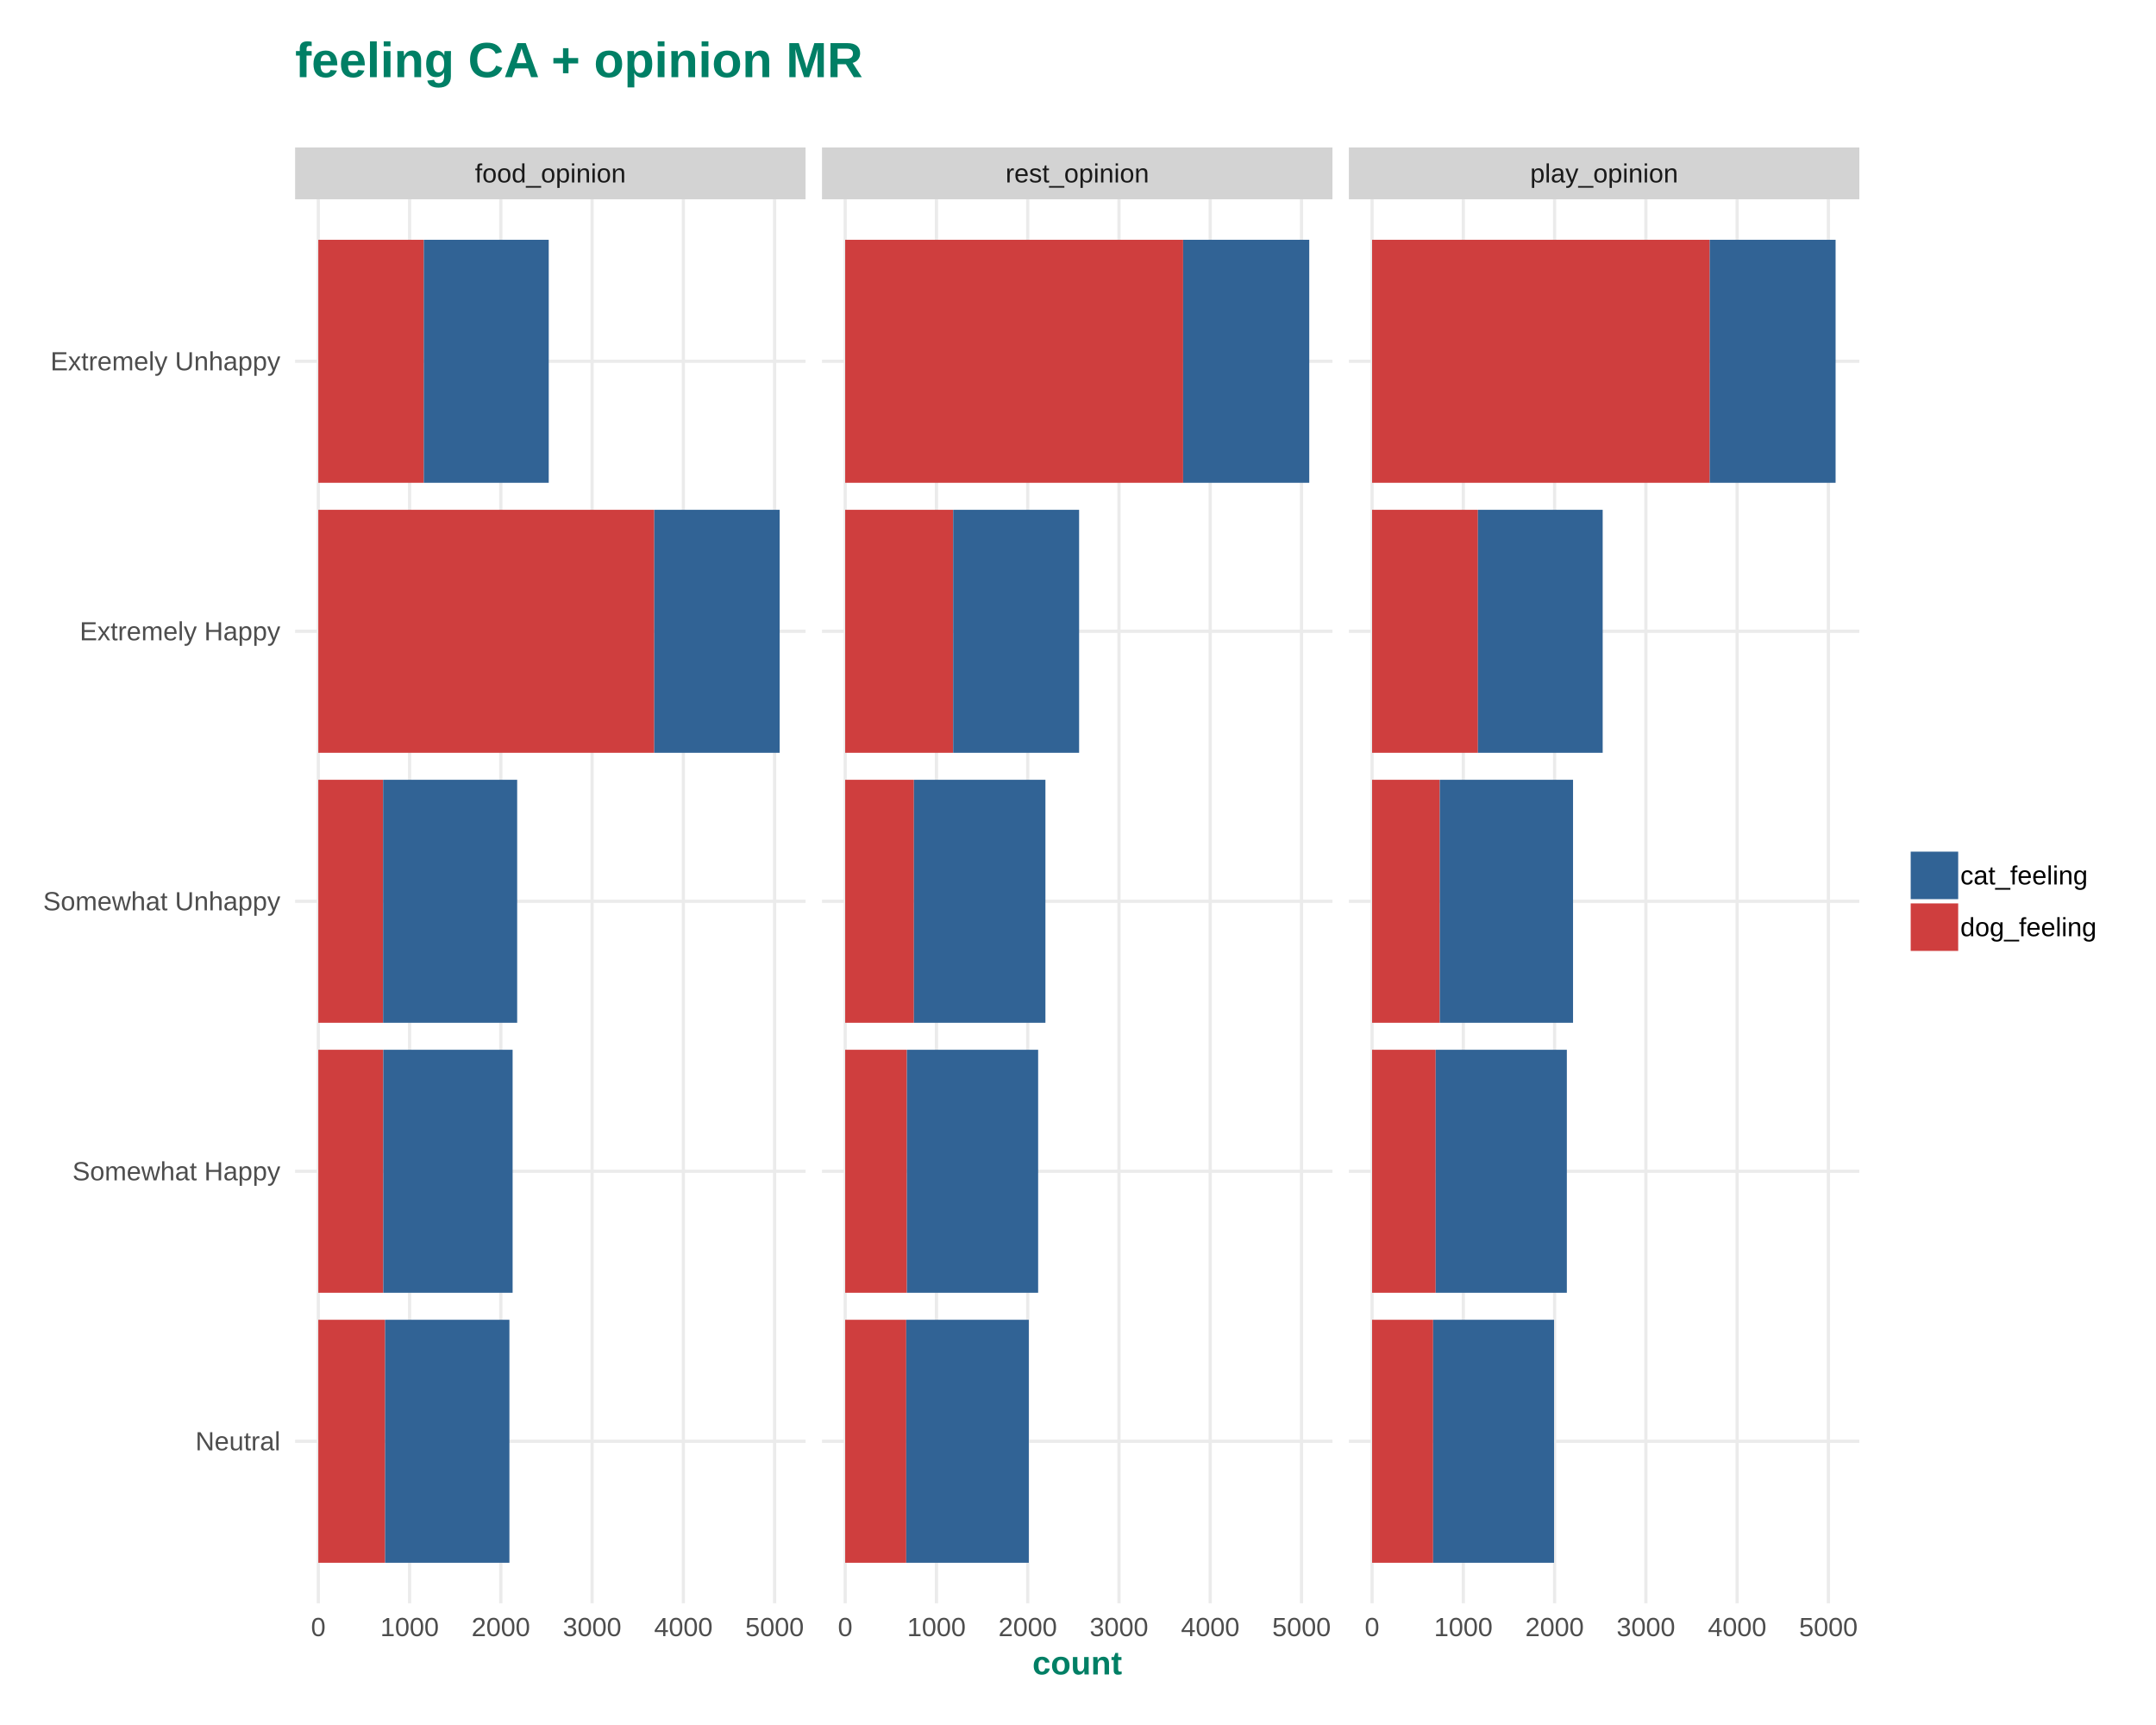
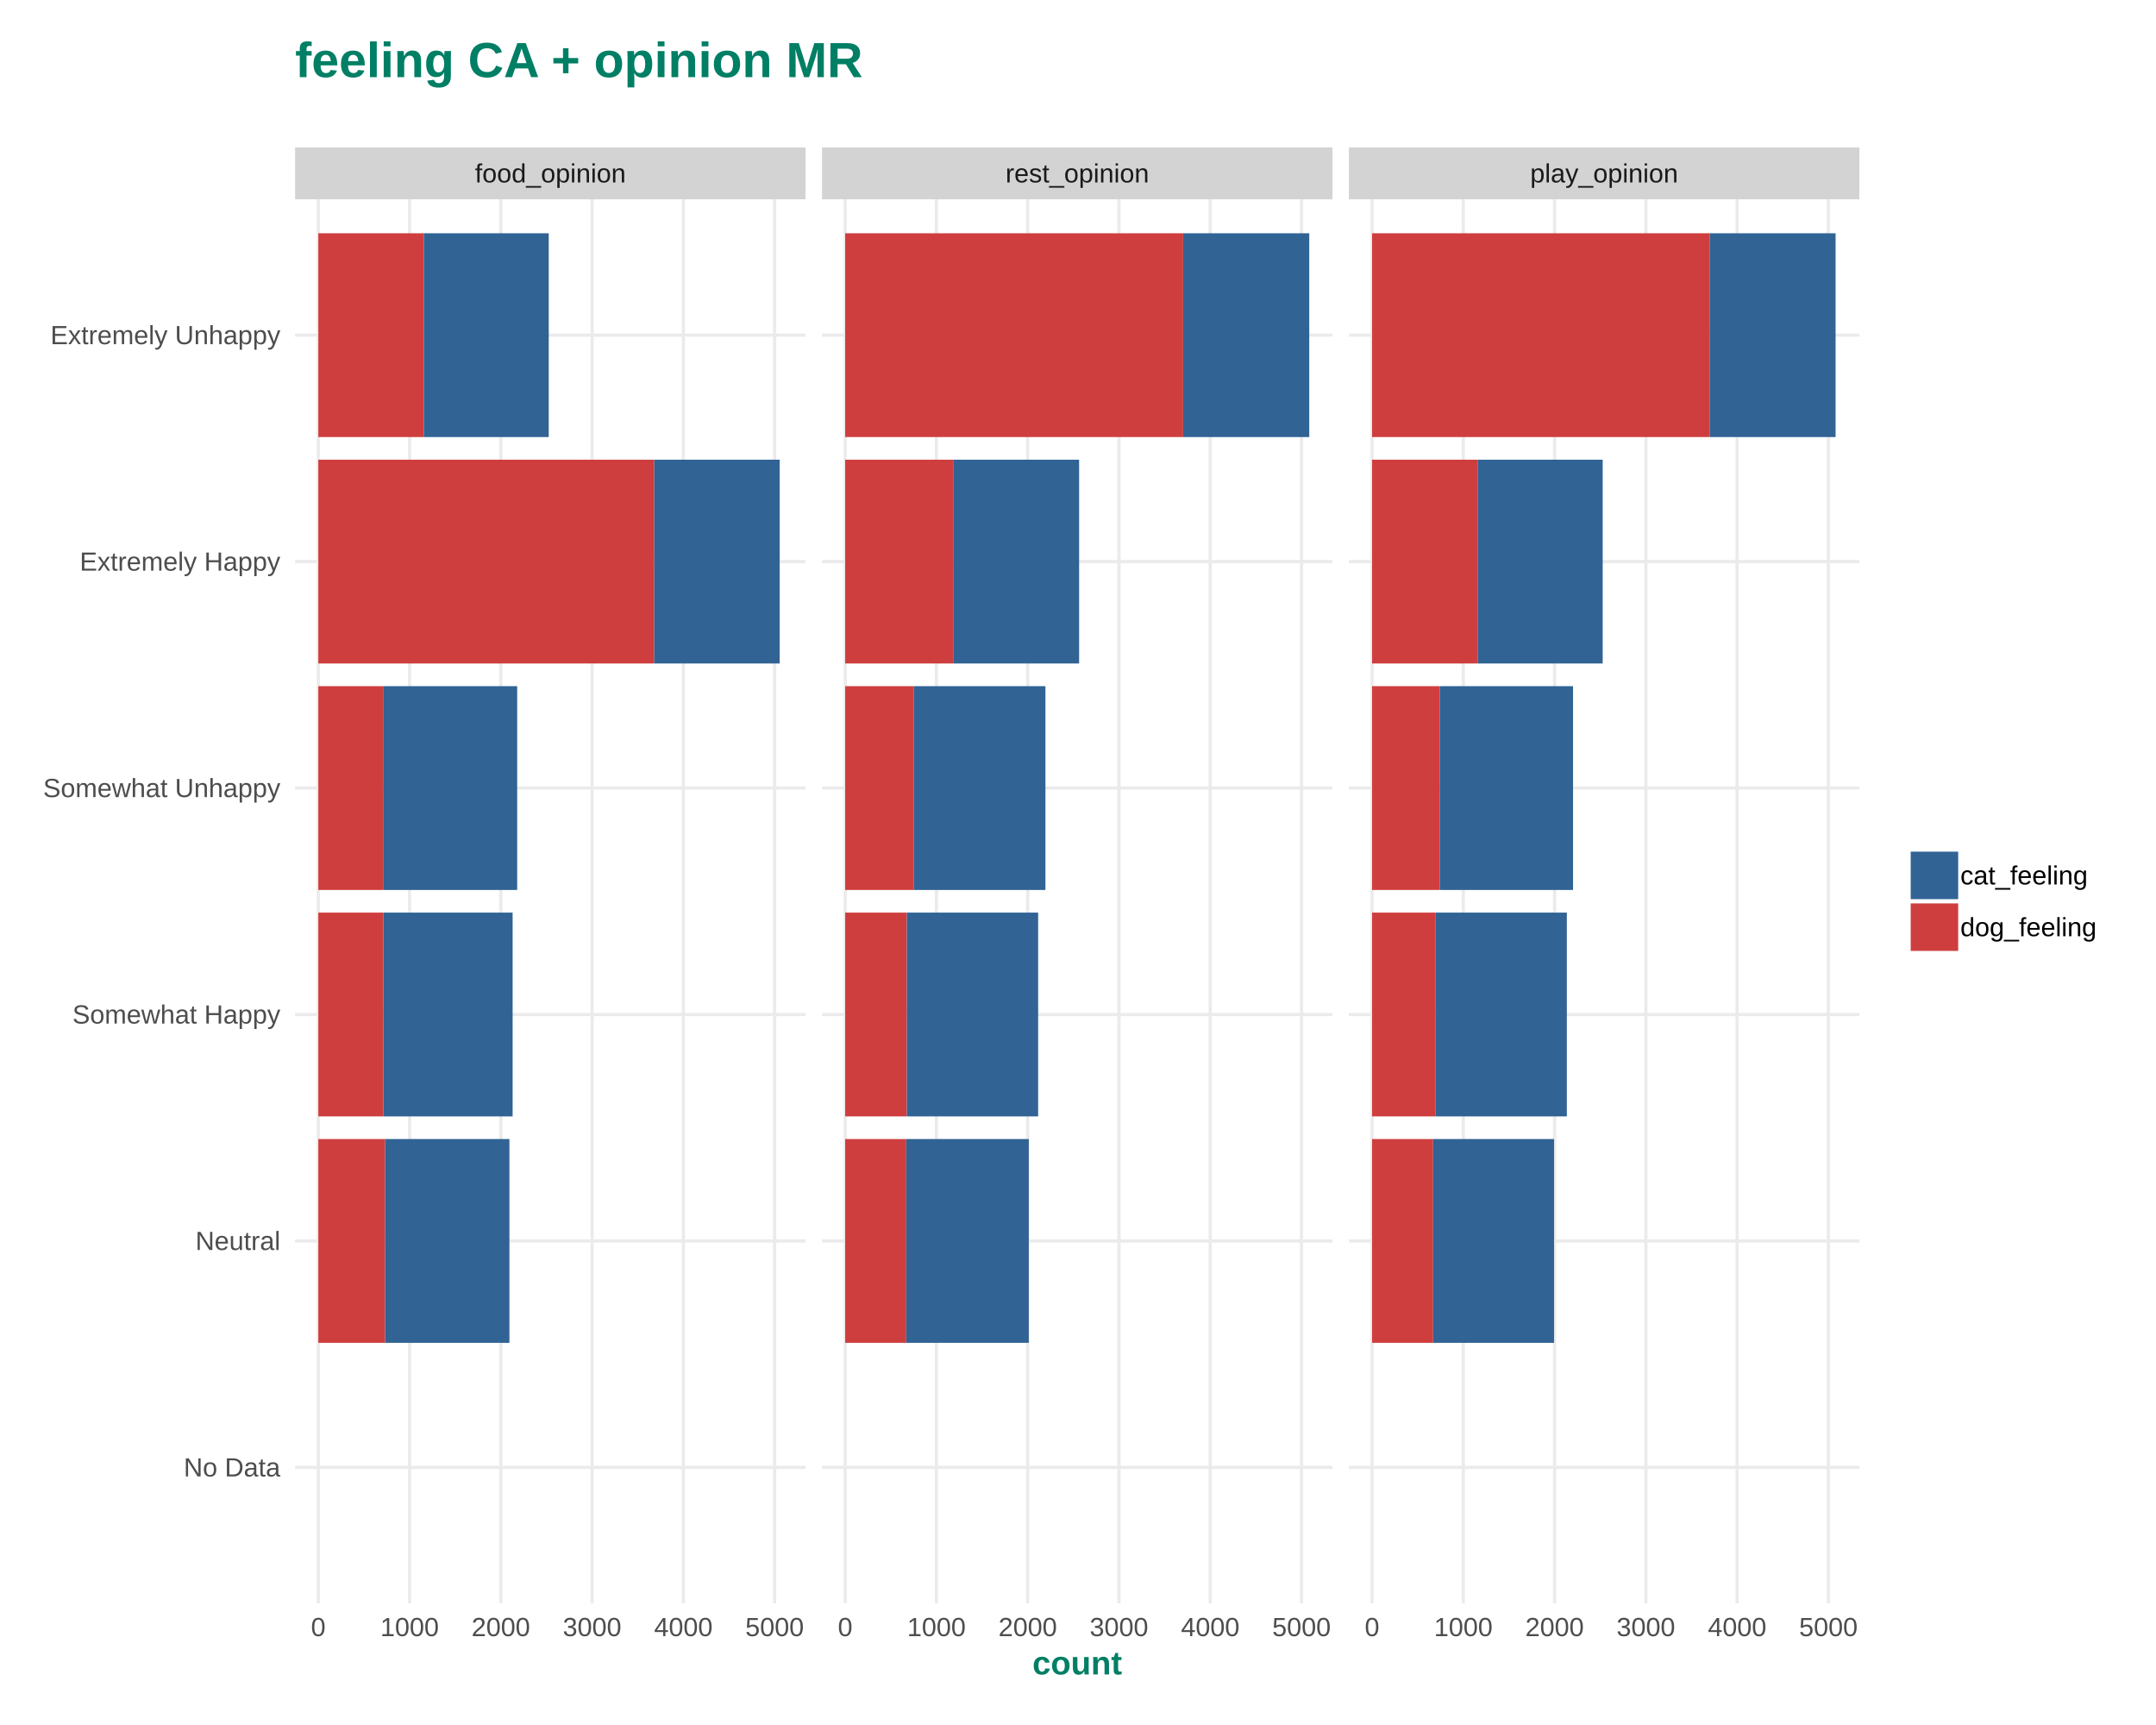
<svg xmlns="http://www.w3.org/2000/svg" viewBox="0 0 720.00 576.00">
  <defs>
    <style type="text/css">
    line, polyline, polygon, path, rect, circle {
      fill: none;
      stroke: #000000;
      stroke-linecap: round;
      stroke-linejoin: round;
      stroke-miterlimit: 10.00;
    }
  </style>
  </defs>
  <rect width="100%" height="100%" style="stroke: none; fill: #FFFFFF;" />
  <defs>
    <clipPath id="cpOTguNTV8MjY5LjAzfDUzNS4zNXw2Ni41NQ==">
      <rect x="98.55" y="66.55" width="170.47" height="468.80" />
    </clipPath>
  </defs>
-   <polyline points="98.55,481.26 269.03,481.26 " style="stroke-width: 1.07; stroke: #EBEBEB; stroke-linecap: butt;" clip-path="url(#cpOTguNTV8MjY5LjAzfDUzNS4zNXw2Ni41NQ==)" />
-   <polyline points="98.55,391.10 269.03,391.10 " style="stroke-width: 1.07; stroke: #EBEBEB; stroke-linecap: butt;" clip-path="url(#cpOTguNTV8MjY5LjAzfDUzNS4zNXw2Ni41NQ==)" />
-   <polyline points="98.55,300.95 269.03,300.95 " style="stroke-width: 1.07; stroke: #EBEBEB; stroke-linecap: butt;" clip-path="url(#cpOTguNTV8MjY5LjAzfDUzNS4zNXw2Ni41NQ==)" />
-   <polyline points="98.55,210.79 269.03,210.79 " style="stroke-width: 1.07; stroke: #EBEBEB; stroke-linecap: butt;" clip-path="url(#cpOTguNTV8MjY5LjAzfDUzNS4zNXw2Ni41NQ==)" />
-   <polyline points="98.55,120.64 269.03,120.64 " style="stroke-width: 1.07; stroke: #EBEBEB; stroke-linecap: butt;" clip-path="url(#cpOTguNTV8MjY5LjAzfDUzNS4zNXw2Ni41NQ==)" />
+   <polyline points="98.55,489.98 269.03,489.98 " style="stroke-width: 1.07; stroke: #EBEBEB; stroke-linecap: butt;" clip-path="url(#cpOTguNTV8MjY5LjAzfDUzNS4zNXw2Ni41NQ==)" />
+   <polyline points="98.55,414.37 269.03,414.37 " style="stroke-width: 1.07; stroke: #EBEBEB; stroke-linecap: butt;" clip-path="url(#cpOTguNTV8MjY5LjAzfDUzNS4zNXw2Ni41NQ==)" />
+   <polyline points="98.55,338.76 269.03,338.76 " style="stroke-width: 1.07; stroke: #EBEBEB; stroke-linecap: butt;" clip-path="url(#cpOTguNTV8MjY5LjAzfDUzNS4zNXw2Ni41NQ==)" />
+   <polyline points="98.55,263.14 269.03,263.14 " style="stroke-width: 1.07; stroke: #EBEBEB; stroke-linecap: butt;" clip-path="url(#cpOTguNTV8MjY5LjAzfDUzNS4zNXw2Ni41NQ==)" />
+   <polyline points="98.55,187.53 269.03,187.53 " style="stroke-width: 1.07; stroke: #EBEBEB; stroke-linecap: butt;" clip-path="url(#cpOTguNTV8MjY5LjAzfDUzNS4zNXw2Ni41NQ==)" />
+   <polyline points="98.55,111.92 269.03,111.92 " style="stroke-width: 1.07; stroke: #EBEBEB; stroke-linecap: butt;" clip-path="url(#cpOTguNTV8MjY5LjAzfDUzNS4zNXw2Ni41NQ==)" />
  <polyline points="106.30,535.35 106.30,66.55 " style="stroke-width: 1.07; stroke: #EBEBEB; stroke-linecap: butt;" clip-path="url(#cpOTguNTV8MjY5LjAzfDUzNS4zNXw2Ni41NQ==)" />
  <polyline points="136.78,535.35 136.78,66.55 " style="stroke-width: 1.07; stroke: #EBEBEB; stroke-linecap: butt;" clip-path="url(#cpOTguNTV8MjY5LjAzfDUzNS4zNXw2Ni41NQ==)" />
  <polyline points="167.25,535.35 167.25,66.55 " style="stroke-width: 1.07; stroke: #EBEBEB; stroke-linecap: butt;" clip-path="url(#cpOTguNTV8MjY5LjAzfDUzNS4zNXw2Ni41NQ==)" />
  <polyline points="197.73,535.35 197.73,66.55 " style="stroke-width: 1.07; stroke: #EBEBEB; stroke-linecap: butt;" clip-path="url(#cpOTguNTV8MjY5LjAzfDUzNS4zNXw2Ni41NQ==)" />
  <polyline points="228.21,535.35 228.21,66.55 " style="stroke-width: 1.07; stroke: #EBEBEB; stroke-linecap: butt;" clip-path="url(#cpOTguNTV8MjY5LjAzfDUzNS4zNXw2Ni41NQ==)" />
  <polyline points="258.69,535.35 258.69,66.55 " style="stroke-width: 1.07; stroke: #EBEBEB; stroke-linecap: butt;" clip-path="url(#cpOTguNTV8MjY5LjAzfDUzNS4zNXw2Ni41NQ==)" />
-   <rect x="106.30" y="440.69" width="22.31" height="81.14" style="stroke-width: 1.07; stroke: none; stroke-linecap: butt; fill: #CF3E3E;" clip-path="url(#cpOTguNTV8MjY5LjAzfDUzNS4zNXw2Ni41NQ==)" />
-   <rect x="128.61" y="440.69" width="41.51" height="81.14" style="stroke-width: 1.07; stroke: none; stroke-linecap: butt; fill: #316395;" clip-path="url(#cpOTguNTV8MjY5LjAzfDUzNS4zNXw2Ni41NQ==)" />
-   <rect x="106.30" y="350.53" width="21.70" height="81.14" style="stroke-width: 1.07; stroke: none; stroke-linecap: butt; fill: #CF3E3E;" clip-path="url(#cpOTguNTV8MjY5LjAzfDUzNS4zNXw2Ni41NQ==)" />
-   <rect x="128.00" y="350.53" width="43.19" height="81.14" style="stroke-width: 1.07; stroke: none; stroke-linecap: butt; fill: #316395;" clip-path="url(#cpOTguNTV8MjY5LjAzfDUzNS4zNXw2Ni41NQ==)" />
-   <rect x="106.30" y="260.38" width="21.64" height="81.14" style="stroke-width: 1.07; stroke: none; stroke-linecap: butt; fill: #CF3E3E;" clip-path="url(#cpOTguNTV8MjY5LjAzfDUzNS4zNXw2Ni41NQ==)" />
-   <rect x="127.94" y="260.38" width="44.77" height="81.14" style="stroke-width: 1.07; stroke: none; stroke-linecap: butt; fill: #316395;" clip-path="url(#cpOTguNTV8MjY5LjAzfDUzNS4zNXw2Ni41NQ==)" />
-   <rect x="106.30" y="170.23" width="112.19" height="81.14" style="stroke-width: 1.07; stroke: none; stroke-linecap: butt; fill: #CF3E3E;" clip-path="url(#cpOTguNTV8MjY5LjAzfDUzNS4zNXw2Ni41NQ==)" />
-   <rect x="218.49" y="170.23" width="41.88" height="81.14" style="stroke-width: 1.07; stroke: none; stroke-linecap: butt; fill: #316395;" clip-path="url(#cpOTguNTV8MjY5LjAzfDUzNS4zNXw2Ni41NQ==)" />
-   <rect x="106.30" y="80.07" width="35.23" height="81.14" style="stroke-width: 1.07; stroke: none; stroke-linecap: butt; fill: #CF3E3E;" clip-path="url(#cpOTguNTV8MjY5LjAzfDUzNS4zNXw2Ni41NQ==)" />
-   <rect x="141.53" y="80.07" width="41.72" height="81.14" style="stroke-width: 1.07; stroke: none; stroke-linecap: butt; fill: #316395;" clip-path="url(#cpOTguNTV8MjY5LjAzfDUzNS4zNXw2Ni41NQ==)" />
+   <rect x="106.30" y="455.96" width="0.00" height="68.05" style="stroke-width: 1.07; stroke: none; stroke-linecap: butt; fill: #CF3E3E;" clip-path="url(#cpOTguNTV8MjY5LjAzfDUzNS4zNXw2Ni41NQ==)" />
+   <rect x="106.30" y="455.96" width="0.00" height="68.05" style="stroke-width: 1.07; stroke: none; stroke-linecap: butt; fill: #316395;" clip-path="url(#cpOTguNTV8MjY5LjAzfDUzNS4zNXw2Ni41NQ==)" />
+   <rect x="106.30" y="380.34" width="22.31" height="68.05" style="stroke-width: 1.07; stroke: none; stroke-linecap: butt; fill: #CF3E3E;" clip-path="url(#cpOTguNTV8MjY5LjAzfDUzNS4zNXw2Ni41NQ==)" />
+   <rect x="128.61" y="380.34" width="41.51" height="68.05" style="stroke-width: 1.07; stroke: none; stroke-linecap: butt; fill: #316395;" clip-path="url(#cpOTguNTV8MjY5LjAzfDUzNS4zNXw2Ni41NQ==)" />
+   <rect x="106.30" y="304.73" width="21.70" height="68.05" style="stroke-width: 1.07; stroke: none; stroke-linecap: butt; fill: #CF3E3E;" clip-path="url(#cpOTguNTV8MjY5LjAzfDUzNS4zNXw2Ni41NQ==)" />
+   <rect x="128.00" y="304.73" width="43.19" height="68.05" style="stroke-width: 1.07; stroke: none; stroke-linecap: butt; fill: #316395;" clip-path="url(#cpOTguNTV8MjY5LjAzfDUzNS4zNXw2Ni41NQ==)" />
+   <rect x="106.30" y="229.12" width="21.64" height="68.05" style="stroke-width: 1.07; stroke: none; stroke-linecap: butt; fill: #CF3E3E;" clip-path="url(#cpOTguNTV8MjY5LjAzfDUzNS4zNXw2Ni41NQ==)" />
+   <rect x="127.94" y="229.12" width="44.77" height="68.05" style="stroke-width: 1.07; stroke: none; stroke-linecap: butt; fill: #316395;" clip-path="url(#cpOTguNTV8MjY5LjAzfDUzNS4zNXw2Ni41NQ==)" />
+   <rect x="106.30" y="153.50" width="112.19" height="68.05" style="stroke-width: 1.07; stroke: none; stroke-linecap: butt; fill: #CF3E3E;" clip-path="url(#cpOTguNTV8MjY5LjAzfDUzNS4zNXw2Ni41NQ==)" />
+   <rect x="218.49" y="153.50" width="41.88" height="68.05" style="stroke-width: 1.07; stroke: none; stroke-linecap: butt; fill: #316395;" clip-path="url(#cpOTguNTV8MjY5LjAzfDUzNS4zNXw2Ni41NQ==)" />
+   <rect x="106.30" y="77.89" width="35.23" height="68.05" style="stroke-width: 1.07; stroke: none; stroke-linecap: butt; fill: #CF3E3E;" clip-path="url(#cpOTguNTV8MjY5LjAzfDUzNS4zNXw2Ni41NQ==)" />
+   <rect x="141.53" y="77.89" width="41.72" height="68.05" style="stroke-width: 1.07; stroke: none; stroke-linecap: butt; fill: #316395;" clip-path="url(#cpOTguNTV8MjY5LjAzfDUzNS4zNXw2Ni41NQ==)" />
  <defs>
    <clipPath id="cpMC4wMHw3MjAuMDB8NTc2LjAwfDAuMDA=">
      <rect x="0.00" y="0.00" width="720.00" height="576.00" />
    </clipPath>
  </defs>
  <defs>
    <clipPath id="cpMjc0LjUwfDQ0NC45OHw1MzUuMzV8NjYuNTU=">
      <rect x="274.50" y="66.55" width="170.47" height="468.80" />
    </clipPath>
  </defs>
-   <polyline points="274.50,481.26 444.98,481.26 " style="stroke-width: 1.07; stroke: #EBEBEB; stroke-linecap: butt;" clip-path="url(#cpMjc0LjUwfDQ0NC45OHw1MzUuMzV8NjYuNTU=)" />
-   <polyline points="274.50,391.10 444.98,391.10 " style="stroke-width: 1.07; stroke: #EBEBEB; stroke-linecap: butt;" clip-path="url(#cpMjc0LjUwfDQ0NC45OHw1MzUuMzV8NjYuNTU=)" />
-   <polyline points="274.50,300.95 444.98,300.95 " style="stroke-width: 1.07; stroke: #EBEBEB; stroke-linecap: butt;" clip-path="url(#cpMjc0LjUwfDQ0NC45OHw1MzUuMzV8NjYuNTU=)" />
-   <polyline points="274.50,210.79 444.98,210.79 " style="stroke-width: 1.07; stroke: #EBEBEB; stroke-linecap: butt;" clip-path="url(#cpMjc0LjUwfDQ0NC45OHw1MzUuMzV8NjYuNTU=)" />
-   <polyline points="274.50,120.64 444.98,120.64 " style="stroke-width: 1.07; stroke: #EBEBEB; stroke-linecap: butt;" clip-path="url(#cpMjc0LjUwfDQ0NC45OHw1MzUuMzV8NjYuNTU=)" />
+   <polyline points="274.50,489.98 444.98,489.98 " style="stroke-width: 1.07; stroke: #EBEBEB; stroke-linecap: butt;" clip-path="url(#cpMjc0LjUwfDQ0NC45OHw1MzUuMzV8NjYuNTU=)" />
+   <polyline points="274.50,414.37 444.98,414.37 " style="stroke-width: 1.07; stroke: #EBEBEB; stroke-linecap: butt;" clip-path="url(#cpMjc0LjUwfDQ0NC45OHw1MzUuMzV8NjYuNTU=)" />
+   <polyline points="274.50,338.76 444.98,338.76 " style="stroke-width: 1.07; stroke: #EBEBEB; stroke-linecap: butt;" clip-path="url(#cpMjc0LjUwfDQ0NC45OHw1MzUuMzV8NjYuNTU=)" />
+   <polyline points="274.50,263.14 444.98,263.14 " style="stroke-width: 1.07; stroke: #EBEBEB; stroke-linecap: butt;" clip-path="url(#cpMjc0LjUwfDQ0NC45OHw1MzUuMzV8NjYuNTU=)" />
+   <polyline points="274.50,187.53 444.98,187.53 " style="stroke-width: 1.07; stroke: #EBEBEB; stroke-linecap: butt;" clip-path="url(#cpMjc0LjUwfDQ0NC45OHw1MzUuMzV8NjYuNTU=)" />
+   <polyline points="274.50,111.92 444.98,111.92 " style="stroke-width: 1.07; stroke: #EBEBEB; stroke-linecap: butt;" clip-path="url(#cpMjc0LjUwfDQ0NC45OHw1MzUuMzV8NjYuNTU=)" />
  <polyline points="282.25,535.35 282.25,66.55 " style="stroke-width: 1.07; stroke: #EBEBEB; stroke-linecap: butt;" clip-path="url(#cpMjc0LjUwfDQ0NC45OHw1MzUuMzV8NjYuNTU=)" />
  <polyline points="312.73,535.35 312.73,66.55 " style="stroke-width: 1.07; stroke: #EBEBEB; stroke-linecap: butt;" clip-path="url(#cpMjc0LjUwfDQ0NC45OHw1MzUuMzV8NjYuNTU=)" />
  <polyline points="343.21,535.35 343.21,66.55 " style="stroke-width: 1.07; stroke: #EBEBEB; stroke-linecap: butt;" clip-path="url(#cpMjc0LjUwfDQ0NC45OHw1MzUuMzV8NjYuNTU=)" />
  <polyline points="373.69,535.35 373.69,66.55 " style="stroke-width: 1.07; stroke: #EBEBEB; stroke-linecap: butt;" clip-path="url(#cpMjc0LjUwfDQ0NC45OHw1MzUuMzV8NjYuNTU=)" />
  <polyline points="404.16,535.35 404.16,66.55 " style="stroke-width: 1.07; stroke: #EBEBEB; stroke-linecap: butt;" clip-path="url(#cpMjc0LjUwfDQ0NC45OHw1MzUuMzV8NjYuNTU=)" />
  <polyline points="434.64,535.35 434.64,66.55 " style="stroke-width: 1.07; stroke: #EBEBEB; stroke-linecap: butt;" clip-path="url(#cpMjc0LjUwfDQ0NC45OHw1MzUuMzV8NjYuNTU=)" />
-   <rect x="282.25" y="440.69" width="20.39" height="81.14" style="stroke-width: 1.07; stroke: none; stroke-linecap: butt; fill: #CF3E3E;" clip-path="url(#cpMjc0LjUwfDQ0NC45OHw1MzUuMzV8NjYuNTU=)" />
-   <rect x="302.64" y="440.69" width="40.93" height="81.14" style="stroke-width: 1.07; stroke: none; stroke-linecap: butt; fill: #316395;" clip-path="url(#cpMjc0LjUwfDQ0NC45OHw1MzUuMzV8NjYuNTU=)" />
-   <rect x="282.25" y="350.53" width="20.60" height="81.14" style="stroke-width: 1.07; stroke: none; stroke-linecap: butt; fill: #CF3E3E;" clip-path="url(#cpMjc0LjUwfDQ0NC45OHw1MzUuMzV8NjYuNTU=)" />
-   <rect x="302.86" y="350.53" width="43.83" height="81.14" style="stroke-width: 1.07; stroke: none; stroke-linecap: butt; fill: #316395;" clip-path="url(#cpMjc0LjUwfDQ0NC45OHw1MzUuMzV8NjYuNTU=)" />
-   <rect x="282.25" y="260.38" width="22.95" height="81.14" style="stroke-width: 1.07; stroke: none; stroke-linecap: butt; fill: #CF3E3E;" clip-path="url(#cpMjc0LjUwfDQ0NC45OHw1MzUuMzV8NjYuNTU=)" />
-   <rect x="305.20" y="260.38" width="43.92" height="81.14" style="stroke-width: 1.07; stroke: none; stroke-linecap: butt; fill: #316395;" clip-path="url(#cpMjc0LjUwfDQ0NC45OHw1MzUuMzV8NjYuNTU=)" />
-   <rect x="282.25" y="170.23" width="36.05" height="81.14" style="stroke-width: 1.07; stroke: none; stroke-linecap: butt; fill: #CF3E3E;" clip-path="url(#cpMjc0LjUwfDQ0NC45OHw1MzUuMzV8NjYuNTU=)" />
-   <rect x="318.31" y="170.23" width="42.06" height="81.14" style="stroke-width: 1.07; stroke: none; stroke-linecap: butt; fill: #316395;" clip-path="url(#cpMjc0LjUwfDQ0NC45OHw1MzUuMzV8NjYuNTU=)" />
-   <rect x="282.25" y="80.07" width="112.86" height="81.14" style="stroke-width: 1.07; stroke: none; stroke-linecap: butt; fill: #CF3E3E;" clip-path="url(#cpMjc0LjUwfDQ0NC45OHw1MzUuMzV8NjYuNTU=)" />
-   <rect x="395.11" y="80.07" width="42.12" height="81.14" style="stroke-width: 1.07; stroke: none; stroke-linecap: butt; fill: #316395;" clip-path="url(#cpMjc0LjUwfDQ0NC45OHw1MzUuMzV8NjYuNTU=)" />
+   <rect x="282.25" y="455.96" width="0.00" height="68.05" style="stroke-width: 1.07; stroke: none; stroke-linecap: butt; fill: #CF3E3E;" clip-path="url(#cpMjc0LjUwfDQ0NC45OHw1MzUuMzV8NjYuNTU=)" />
+   <rect x="282.25" y="455.96" width="0.00" height="68.05" style="stroke-width: 1.07; stroke: none; stroke-linecap: butt; fill: #316395;" clip-path="url(#cpMjc0LjUwfDQ0NC45OHw1MzUuMzV8NjYuNTU=)" />
+   <rect x="282.25" y="380.34" width="20.39" height="68.05" style="stroke-width: 1.07; stroke: none; stroke-linecap: butt; fill: #CF3E3E;" clip-path="url(#cpMjc0LjUwfDQ0NC45OHw1MzUuMzV8NjYuNTU=)" />
+   <rect x="302.64" y="380.34" width="40.93" height="68.05" style="stroke-width: 1.07; stroke: none; stroke-linecap: butt; fill: #316395;" clip-path="url(#cpMjc0LjUwfDQ0NC45OHw1MzUuMzV8NjYuNTU=)" />
+   <rect x="282.25" y="304.73" width="20.60" height="68.05" style="stroke-width: 1.07; stroke: none; stroke-linecap: butt; fill: #CF3E3E;" clip-path="url(#cpMjc0LjUwfDQ0NC45OHw1MzUuMzV8NjYuNTU=)" />
+   <rect x="302.86" y="304.73" width="43.83" height="68.05" style="stroke-width: 1.07; stroke: none; stroke-linecap: butt; fill: #316395;" clip-path="url(#cpMjc0LjUwfDQ0NC45OHw1MzUuMzV8NjYuNTU=)" />
+   <rect x="282.25" y="229.12" width="22.95" height="68.05" style="stroke-width: 1.07; stroke: none; stroke-linecap: butt; fill: #CF3E3E;" clip-path="url(#cpMjc0LjUwfDQ0NC45OHw1MzUuMzV8NjYuNTU=)" />
+   <rect x="305.20" y="229.12" width="43.92" height="68.05" style="stroke-width: 1.07; stroke: none; stroke-linecap: butt; fill: #316395;" clip-path="url(#cpMjc0LjUwfDQ0NC45OHw1MzUuMzV8NjYuNTU=)" />
+   <rect x="282.25" y="153.50" width="36.05" height="68.05" style="stroke-width: 1.07; stroke: none; stroke-linecap: butt; fill: #CF3E3E;" clip-path="url(#cpMjc0LjUwfDQ0NC45OHw1MzUuMzV8NjYuNTU=)" />
+   <rect x="318.31" y="153.50" width="42.06" height="68.05" style="stroke-width: 1.07; stroke: none; stroke-linecap: butt; fill: #316395;" clip-path="url(#cpMjc0LjUwfDQ0NC45OHw1MzUuMzV8NjYuNTU=)" />
+   <rect x="282.25" y="77.89" width="112.86" height="68.05" style="stroke-width: 1.07; stroke: none; stroke-linecap: butt; fill: #CF3E3E;" clip-path="url(#cpMjc0LjUwfDQ0NC45OHw1MzUuMzV8NjYuNTU=)" />
+   <rect x="395.11" y="77.89" width="42.12" height="68.05" style="stroke-width: 1.07; stroke: none; stroke-linecap: butt; fill: #316395;" clip-path="url(#cpMjc0LjUwfDQ0NC45OHw1MzUuMzV8NjYuNTU=)" />
  <defs>
    <clipPath id="cpMC4wMHw3MjAuMDB8NTc2LjAwfDAuMDA=">
      <rect x="0.00" y="0.00" width="720.00" height="576.00" />
    </clipPath>
  </defs>
  <defs>
    <clipPath id="cpNDUwLjQ2fDYyMC45M3w1MzUuMzV8NjYuNTU=">
      <rect x="450.46" y="66.55" width="170.47" height="468.80" />
    </clipPath>
  </defs>
-   <polyline points="450.46,481.26 620.93,481.26 " style="stroke-width: 1.07; stroke: #EBEBEB; stroke-linecap: butt;" clip-path="url(#cpNDUwLjQ2fDYyMC45M3w1MzUuMzV8NjYuNTU=)" />
-   <polyline points="450.46,391.10 620.93,391.10 " style="stroke-width: 1.07; stroke: #EBEBEB; stroke-linecap: butt;" clip-path="url(#cpNDUwLjQ2fDYyMC45M3w1MzUuMzV8NjYuNTU=)" />
-   <polyline points="450.46,300.95 620.93,300.95 " style="stroke-width: 1.07; stroke: #EBEBEB; stroke-linecap: butt;" clip-path="url(#cpNDUwLjQ2fDYyMC45M3w1MzUuMzV8NjYuNTU=)" />
-   <polyline points="450.46,210.79 620.93,210.79 " style="stroke-width: 1.07; stroke: #EBEBEB; stroke-linecap: butt;" clip-path="url(#cpNDUwLjQ2fDYyMC45M3w1MzUuMzV8NjYuNTU=)" />
-   <polyline points="450.46,120.64 620.93,120.64 " style="stroke-width: 1.07; stroke: #EBEBEB; stroke-linecap: butt;" clip-path="url(#cpNDUwLjQ2fDYyMC45M3w1MzUuMzV8NjYuNTU=)" />
+   <polyline points="450.46,489.98 620.93,489.98 " style="stroke-width: 1.07; stroke: #EBEBEB; stroke-linecap: butt;" clip-path="url(#cpNDUwLjQ2fDYyMC45M3w1MzUuMzV8NjYuNTU=)" />
+   <polyline points="450.46,414.37 620.93,414.37 " style="stroke-width: 1.07; stroke: #EBEBEB; stroke-linecap: butt;" clip-path="url(#cpNDUwLjQ2fDYyMC45M3w1MzUuMzV8NjYuNTU=)" />
+   <polyline points="450.46,338.76 620.93,338.76 " style="stroke-width: 1.07; stroke: #EBEBEB; stroke-linecap: butt;" clip-path="url(#cpNDUwLjQ2fDYyMC45M3w1MzUuMzV8NjYuNTU=)" />
+   <polyline points="450.46,263.14 620.93,263.14 " style="stroke-width: 1.07; stroke: #EBEBEB; stroke-linecap: butt;" clip-path="url(#cpNDUwLjQ2fDYyMC45M3w1MzUuMzV8NjYuNTU=)" />
+   <polyline points="450.46,187.53 620.93,187.53 " style="stroke-width: 1.07; stroke: #EBEBEB; stroke-linecap: butt;" clip-path="url(#cpNDUwLjQ2fDYyMC45M3w1MzUuMzV8NjYuNTU=)" />
+   <polyline points="450.46,111.92 620.93,111.92 " style="stroke-width: 1.07; stroke: #EBEBEB; stroke-linecap: butt;" clip-path="url(#cpNDUwLjQ2fDYyMC45M3w1MzUuMzV8NjYuNTU=)" />
  <polyline points="458.21,535.35 458.21,66.55 " style="stroke-width: 1.07; stroke: #EBEBEB; stroke-linecap: butt;" clip-path="url(#cpNDUwLjQ2fDYyMC45M3w1MzUuMzV8NjYuNTU=)" />
  <polyline points="488.68,535.35 488.68,66.55 " style="stroke-width: 1.07; stroke: #EBEBEB; stroke-linecap: butt;" clip-path="url(#cpNDUwLjQ2fDYyMC45M3w1MzUuMzV8NjYuNTU=)" />
  <polyline points="519.16,535.35 519.16,66.55 " style="stroke-width: 1.07; stroke: #EBEBEB; stroke-linecap: butt;" clip-path="url(#cpNDUwLjQ2fDYyMC45M3w1MzUuMzV8NjYuNTU=)" />
  <polyline points="549.64,535.35 549.64,66.55 " style="stroke-width: 1.07; stroke: #EBEBEB; stroke-linecap: butt;" clip-path="url(#cpNDUwLjQ2fDYyMC45M3w1MzUuMzV8NjYuNTU=)" />
  <polyline points="580.12,535.35 580.12,66.55 " style="stroke-width: 1.07; stroke: #EBEBEB; stroke-linecap: butt;" clip-path="url(#cpNDUwLjQ2fDYyMC45M3w1MzUuMzV8NjYuNTU=)" />
  <polyline points="610.59,535.35 610.59,66.55 " style="stroke-width: 1.07; stroke: #EBEBEB; stroke-linecap: butt;" clip-path="url(#cpNDUwLjQ2fDYyMC45M3w1MzUuMzV8NjYuNTU=)" />
-   <rect x="458.21" y="440.69" width="20.39" height="81.14" style="stroke-width: 1.07; stroke: none; stroke-linecap: butt; fill: #CF3E3E;" clip-path="url(#cpNDUwLjQ2fDYyMC45M3w1MzUuMzV8NjYuNTU=)" />
-   <rect x="478.60" y="440.69" width="40.38" height="81.14" style="stroke-width: 1.07; stroke: none; stroke-linecap: butt; fill: #316395;" clip-path="url(#cpNDUwLjQ2fDYyMC45M3w1MzUuMzV8NjYuNTU=)" />
-   <rect x="458.21" y="350.53" width="21.24" height="81.14" style="stroke-width: 1.07; stroke: none; stroke-linecap: butt; fill: #CF3E3E;" clip-path="url(#cpNDUwLjQ2fDYyMC45M3w1MzUuMzV8NjYuNTU=)" />
-   <rect x="479.45" y="350.53" width="43.80" height="81.14" style="stroke-width: 1.07; stroke: none; stroke-linecap: butt; fill: #316395;" clip-path="url(#cpNDUwLjQ2fDYyMC45M3w1MzUuMzV8NjYuNTU=)" />
-   <rect x="458.21" y="260.38" width="22.61" height="81.14" style="stroke-width: 1.07; stroke: none; stroke-linecap: butt; fill: #CF3E3E;" clip-path="url(#cpNDUwLjQ2fDYyMC45M3w1MzUuMzV8NjYuNTU=)" />
-   <rect x="480.82" y="260.38" width="44.50" height="81.14" style="stroke-width: 1.07; stroke: none; stroke-linecap: butt; fill: #316395;" clip-path="url(#cpNDUwLjQ2fDYyMC45M3w1MzUuMzV8NjYuNTU=)" />
-   <rect x="458.21" y="170.23" width="35.35" height="81.14" style="stroke-width: 1.07; stroke: none; stroke-linecap: butt; fill: #CF3E3E;" clip-path="url(#cpNDUwLjQ2fDYyMC45M3w1MzUuMzV8NjYuNTU=)" />
-   <rect x="493.56" y="170.23" width="41.66" height="81.14" style="stroke-width: 1.07; stroke: none; stroke-linecap: butt; fill: #316395;" clip-path="url(#cpNDUwLjQ2fDYyMC45M3w1MzUuMzV8NjYuNTU=)" />
-   <rect x="458.21" y="80.07" width="112.77" height="81.14" style="stroke-width: 1.07; stroke: none; stroke-linecap: butt; fill: #CF3E3E;" clip-path="url(#cpNDUwLjQ2fDYyMC45M3w1MzUuMzV8NjYuNTU=)" />
-   <rect x="570.97" y="80.07" width="42.03" height="81.14" style="stroke-width: 1.07; stroke: none; stroke-linecap: butt; fill: #316395;" clip-path="url(#cpNDUwLjQ2fDYyMC45M3w1MzUuMzV8NjYuNTU=)" />
+   <rect x="458.21" y="455.96" width="0.00" height="68.05" style="stroke-width: 1.07; stroke: none; stroke-linecap: butt; fill: #CF3E3E;" clip-path="url(#cpNDUwLjQ2fDYyMC45M3w1MzUuMzV8NjYuNTU=)" />
+   <rect x="458.21" y="455.96" width="0.00" height="68.05" style="stroke-width: 1.07; stroke: none; stroke-linecap: butt; fill: #316395;" clip-path="url(#cpNDUwLjQ2fDYyMC45M3w1MzUuMzV8NjYuNTU=)" />
+   <rect x="458.21" y="380.34" width="20.39" height="68.05" style="stroke-width: 1.07; stroke: none; stroke-linecap: butt; fill: #CF3E3E;" clip-path="url(#cpNDUwLjQ2fDYyMC45M3w1MzUuMzV8NjYuNTU=)" />
+   <rect x="478.60" y="380.34" width="40.38" height="68.05" style="stroke-width: 1.07; stroke: none; stroke-linecap: butt; fill: #316395;" clip-path="url(#cpNDUwLjQ2fDYyMC45M3w1MzUuMzV8NjYuNTU=)" />
+   <rect x="458.21" y="304.73" width="21.24" height="68.05" style="stroke-width: 1.07; stroke: none; stroke-linecap: butt; fill: #CF3E3E;" clip-path="url(#cpNDUwLjQ2fDYyMC45M3w1MzUuMzV8NjYuNTU=)" />
+   <rect x="479.45" y="304.73" width="43.80" height="68.05" style="stroke-width: 1.07; stroke: none; stroke-linecap: butt; fill: #316395;" clip-path="url(#cpNDUwLjQ2fDYyMC45M3w1MzUuMzV8NjYuNTU=)" />
+   <rect x="458.21" y="229.12" width="22.61" height="68.05" style="stroke-width: 1.07; stroke: none; stroke-linecap: butt; fill: #CF3E3E;" clip-path="url(#cpNDUwLjQ2fDYyMC45M3w1MzUuMzV8NjYuNTU=)" />
+   <rect x="480.82" y="229.12" width="44.50" height="68.05" style="stroke-width: 1.07; stroke: none; stroke-linecap: butt; fill: #316395;" clip-path="url(#cpNDUwLjQ2fDYyMC45M3w1MzUuMzV8NjYuNTU=)" />
+   <rect x="458.21" y="153.50" width="35.35" height="68.05" style="stroke-width: 1.07; stroke: none; stroke-linecap: butt; fill: #CF3E3E;" clip-path="url(#cpNDUwLjQ2fDYyMC45M3w1MzUuMzV8NjYuNTU=)" />
+   <rect x="493.56" y="153.50" width="41.66" height="68.05" style="stroke-width: 1.07; stroke: none; stroke-linecap: butt; fill: #316395;" clip-path="url(#cpNDUwLjQ2fDYyMC45M3w1MzUuMzV8NjYuNTU=)" />
+   <rect x="458.21" y="77.89" width="112.77" height="68.05" style="stroke-width: 1.07; stroke: none; stroke-linecap: butt; fill: #CF3E3E;" clip-path="url(#cpNDUwLjQ2fDYyMC45M3w1MzUuMzV8NjYuNTU=)" />
+   <rect x="570.97" y="77.89" width="42.03" height="68.05" style="stroke-width: 1.07; stroke: none; stroke-linecap: butt; fill: #316395;" clip-path="url(#cpNDUwLjQ2fDYyMC45M3w1MzUuMzV8NjYuNTU=)" />
  <defs>
    <clipPath id="cpMC4wMHw3MjAuMDB8NTc2LjAwfDAuMDA=">
      <rect x="0.00" y="0.00" width="720.00" height="576.00" />
    </clipPath>
  </defs>
  <defs>
    <clipPath id="cpOTguNTV8MjY5LjAzfDY2LjU1fDQ5LjI1">
      <rect x="98.55" y="49.25" width="170.47" height="17.30" />
    </clipPath>
  </defs>
  <rect x="98.55" y="49.25" width="170.47" height="17.30" style="stroke-width: 1.07; stroke: none; fill: #D3D3D3;" clip-path="url(#cpOTguNTV8MjY5LjAzfDY2LjU1fDQ5LjI1)" />
  <g clip-path="url(#cpOTguNTV8MjY5LjAzfDY2LjU1fDQ5LjI1)">
    <text x="158.61" y="60.92" style="font-size: 8.80px; fill: #1A1A1A; font-family: Liberation Sans;" textLength="50.36px" lengthAdjust="spacingAndGlyphs">food_opinion</text>
  </g>
  <defs>
    <clipPath id="cpMC4wMHw3MjAuMDB8NTc2LjAwfDAuMDA=">
      <rect x="0.00" y="0.00" width="720.00" height="576.00" />
    </clipPath>
  </defs>
  <defs>
    <clipPath id="cpMjc0LjUwfDQ0NC45OHw2Ni41NXw0OS4yNQ==">
      <rect x="274.50" y="49.25" width="170.47" height="17.30" />
    </clipPath>
  </defs>
  <rect x="274.50" y="49.25" width="170.47" height="17.30" style="stroke-width: 1.07; stroke: none; fill: #D3D3D3;" clip-path="url(#cpMjc0LjUwfDQ0NC45OHw2Ni41NXw0OS4yNQ==)" />
  <g clip-path="url(#cpMjc0LjUwfDQ0NC45OHw2Ni41NXw0OS4yNQ==)">
    <text x="335.79" y="60.92" style="font-size: 8.80px; fill: #1A1A1A; font-family: Liberation Sans;" textLength="47.91px" lengthAdjust="spacingAndGlyphs">rest_opinion</text>
  </g>
  <defs>
    <clipPath id="cpMC4wMHw3MjAuMDB8NTc2LjAwfDAuMDA=">
      <rect x="0.00" y="0.00" width="720.00" height="576.00" />
    </clipPath>
  </defs>
  <defs>
    <clipPath id="cpNDUwLjQ2fDYyMC45M3w2Ni41NXw0OS4yNQ==">
      <rect x="450.46" y="49.25" width="170.47" height="17.30" />
    </clipPath>
  </defs>
  <rect x="450.46" y="49.25" width="170.47" height="17.30" style="stroke-width: 1.07; stroke: none; fill: #D3D3D3;" clip-path="url(#cpNDUwLjQ2fDYyMC45M3w2Ni41NXw0OS4yNQ==)" />
  <g clip-path="url(#cpNDUwLjQ2fDYyMC45M3w2Ni41NXw0OS4yNQ==)">
    <text x="511.00" y="60.92" style="font-size: 8.80px; fill: #1A1A1A; font-family: Liberation Sans;" textLength="49.39px" lengthAdjust="spacingAndGlyphs">play_opinion</text>
  </g>
  <defs>
    <clipPath id="cpMC4wMHw3MjAuMDB8NTc2LjAwfDAuMDA=">
      <rect x="0.00" y="0.00" width="720.00" height="576.00" />
    </clipPath>
  </defs>
  <g clip-path="url(#cpMC4wMHw3MjAuMDB8NTc2LjAwfDAuMDA=)">
    <text x="103.85" y="546.33" style="font-size: 8.80px; fill: #4D4D4D; font-family: Liberation Sans;" textLength="4.89px" lengthAdjust="spacingAndGlyphs">0</text>
  </g>
  <g clip-path="url(#cpMC4wMHw3MjAuMDB8NTc2LjAwfDAuMDA=)">
    <text x="127.00" y="546.33" style="font-size: 8.80px; fill: #4D4D4D; font-family: Liberation Sans;" textLength="19.56px" lengthAdjust="spacingAndGlyphs">1000</text>
  </g>
  <g clip-path="url(#cpMC4wMHw3MjAuMDB8NTc2LjAwfDAuMDA=)">
    <text x="157.47" y="546.33" style="font-size: 8.80px; fill: #4D4D4D; font-family: Liberation Sans;" textLength="19.56px" lengthAdjust="spacingAndGlyphs">2000</text>
  </g>
  <g clip-path="url(#cpMC4wMHw3MjAuMDB8NTc2LjAwfDAuMDA=)">
    <text x="187.95" y="546.33" style="font-size: 8.80px; fill: #4D4D4D; font-family: Liberation Sans;" textLength="19.56px" lengthAdjust="spacingAndGlyphs">3000</text>
  </g>
  <g clip-path="url(#cpMC4wMHw3MjAuMDB8NTc2LjAwfDAuMDA=)">
    <text x="218.43" y="546.33" style="font-size: 8.80px; fill: #4D4D4D; font-family: Liberation Sans;" textLength="19.56px" lengthAdjust="spacingAndGlyphs">4000</text>
  </g>
  <g clip-path="url(#cpMC4wMHw3MjAuMDB8NTc2LjAwfDAuMDA=)">
    <text x="248.90" y="546.33" style="font-size: 8.80px; fill: #4D4D4D; font-family: Liberation Sans;" textLength="19.56px" lengthAdjust="spacingAndGlyphs">5000</text>
  </g>
  <g clip-path="url(#cpMC4wMHw3MjAuMDB8NTc2LjAwfDAuMDA=)">
    <text x="279.81" y="546.33" style="font-size: 8.80px; fill: #4D4D4D; font-family: Liberation Sans;" textLength="4.89px" lengthAdjust="spacingAndGlyphs">0</text>
  </g>
  <g clip-path="url(#cpMC4wMHw3MjAuMDB8NTc2LjAwfDAuMDA=)">
    <text x="302.95" y="546.33" style="font-size: 8.80px; fill: #4D4D4D; font-family: Liberation Sans;" textLength="19.56px" lengthAdjust="spacingAndGlyphs">1000</text>
  </g>
  <g clip-path="url(#cpMC4wMHw3MjAuMDB8NTc2LjAwfDAuMDA=)">
    <text x="333.43" y="546.33" style="font-size: 8.80px; fill: #4D4D4D; font-family: Liberation Sans;" textLength="19.56px" lengthAdjust="spacingAndGlyphs">2000</text>
  </g>
  <g clip-path="url(#cpMC4wMHw3MjAuMDB8NTc2LjAwfDAuMDA=)">
    <text x="363.90" y="546.33" style="font-size: 8.80px; fill: #4D4D4D; font-family: Liberation Sans;" textLength="19.56px" lengthAdjust="spacingAndGlyphs">3000</text>
  </g>
  <g clip-path="url(#cpMC4wMHw3MjAuMDB8NTc2LjAwfDAuMDA=)">
    <text x="394.38" y="546.33" style="font-size: 8.80px; fill: #4D4D4D; font-family: Liberation Sans;" textLength="19.56px" lengthAdjust="spacingAndGlyphs">4000</text>
  </g>
  <g clip-path="url(#cpMC4wMHw3MjAuMDB8NTc2LjAwfDAuMDA=)">
    <text x="424.86" y="546.33" style="font-size: 8.80px; fill: #4D4D4D; font-family: Liberation Sans;" textLength="19.56px" lengthAdjust="spacingAndGlyphs">5000</text>
  </g>
  <g clip-path="url(#cpMC4wMHw3MjAuMDB8NTc2LjAwfDAuMDA=)">
    <text x="455.76" y="546.33" style="font-size: 8.80px; fill: #4D4D4D; font-family: Liberation Sans;" textLength="4.89px" lengthAdjust="spacingAndGlyphs">0</text>
  </g>
  <g clip-path="url(#cpMC4wMHw3MjAuMDB8NTc2LjAwfDAuMDA=)">
    <text x="478.90" y="546.33" style="font-size: 8.80px; fill: #4D4D4D; font-family: Liberation Sans;" textLength="19.56px" lengthAdjust="spacingAndGlyphs">1000</text>
  </g>
  <g clip-path="url(#cpMC4wMHw3MjAuMDB8NTc2LjAwfDAuMDA=)">
    <text x="509.38" y="546.33" style="font-size: 8.80px; fill: #4D4D4D; font-family: Liberation Sans;" textLength="19.56px" lengthAdjust="spacingAndGlyphs">2000</text>
  </g>
  <g clip-path="url(#cpMC4wMHw3MjAuMDB8NTc2LjAwfDAuMDA=)">
    <text x="539.86" y="546.33" style="font-size: 8.80px; fill: #4D4D4D; font-family: Liberation Sans;" textLength="19.56px" lengthAdjust="spacingAndGlyphs">3000</text>
  </g>
  <g clip-path="url(#cpMC4wMHw3MjAuMDB8NTc2LjAwfDAuMDA=)">
    <text x="570.34" y="546.33" style="font-size: 8.80px; fill: #4D4D4D; font-family: Liberation Sans;" textLength="19.56px" lengthAdjust="spacingAndGlyphs">4000</text>
  </g>
  <g clip-path="url(#cpMC4wMHw3MjAuMDB8NTc2LjAwfDAuMDA=)">
    <text x="600.81" y="546.33" style="font-size: 8.80px; fill: #4D4D4D; font-family: Liberation Sans;" textLength="19.56px" lengthAdjust="spacingAndGlyphs">5000</text>
  </g>
  <g clip-path="url(#cpMC4wMHw3MjAuMDB8NTc2LjAwfDAuMDA=)">
-     <text x="65.27" y="484.28" style="font-size: 8.80px; fill: #4D4D4D; font-family: Liberation Sans;" textLength="28.34px" lengthAdjust="spacingAndGlyphs">Neutral</text>
-   </g>
-   <g clip-path="url(#cpMC4wMHw3MjAuMDB8NTc2LjAwfDAuMDA=)">
-     <text x="24.18" y="394.13" style="font-size: 8.80px; fill: #4D4D4D; font-family: Liberation Sans;" textLength="69.44px" lengthAdjust="spacingAndGlyphs">Somewhat Happy</text>
-   </g>
-   <g clip-path="url(#cpMC4wMHw3MjAuMDB8NTc2LjAwfDAuMDA=)">
-     <text x="14.40" y="303.97" style="font-size: 8.80px; fill: #4D4D4D; font-family: Liberation Sans;" textLength="79.22px" lengthAdjust="spacingAndGlyphs">Somewhat Unhappy</text>
-   </g>
-   <g clip-path="url(#cpMC4wMHw3MjAuMDB8NTc2LjAwfDAuMDA=)">
-     <text x="26.63" y="213.82" style="font-size: 8.80px; fill: #4D4D4D; font-family: Liberation Sans;" textLength="66.98px" lengthAdjust="spacingAndGlyphs">Extremely Happy</text>
-   </g>
-   <g clip-path="url(#cpMC4wMHw3MjAuMDB8NTc2LjAwfDAuMDA=)">
-     <text x="16.85" y="123.66" style="font-size: 8.80px; fill: #4D4D4D; font-family: Liberation Sans;" textLength="76.77px" lengthAdjust="spacingAndGlyphs">Extremely Unhappy</text>
+     <text x="61.35" y="493.01" style="font-size: 8.80px; fill: #4D4D4D; font-family: Liberation Sans;" textLength="32.27px" lengthAdjust="spacingAndGlyphs">No Data</text>
+   </g>
+   <g clip-path="url(#cpMC4wMHw3MjAuMDB8NTc2LjAwfDAuMDA=)">
+     <text x="65.27" y="417.39" style="font-size: 8.80px; fill: #4D4D4D; font-family: Liberation Sans;" textLength="28.34px" lengthAdjust="spacingAndGlyphs">Neutral</text>
+   </g>
+   <g clip-path="url(#cpMC4wMHw3MjAuMDB8NTc2LjAwfDAuMDA=)">
+     <text x="24.18" y="341.78" style="font-size: 8.80px; fill: #4D4D4D; font-family: Liberation Sans;" textLength="69.44px" lengthAdjust="spacingAndGlyphs">Somewhat Happy</text>
+   </g>
+   <g clip-path="url(#cpMC4wMHw3MjAuMDB8NTc2LjAwfDAuMDA=)">
+     <text x="14.40" y="266.17" style="font-size: 8.80px; fill: #4D4D4D; font-family: Liberation Sans;" textLength="79.22px" lengthAdjust="spacingAndGlyphs">Somewhat Unhappy</text>
+   </g>
+   <g clip-path="url(#cpMC4wMHw3MjAuMDB8NTc2LjAwfDAuMDA=)">
+     <text x="26.63" y="190.55" style="font-size: 8.80px; fill: #4D4D4D; font-family: Liberation Sans;" textLength="66.98px" lengthAdjust="spacingAndGlyphs">Extremely Happy</text>
+   </g>
+   <g clip-path="url(#cpMC4wMHw3MjAuMDB8NTc2LjAwfDAuMDA=)">
+     <text x="16.85" y="114.94" style="font-size: 8.80px; fill: #4D4D4D; font-family: Liberation Sans;" textLength="76.77px" lengthAdjust="spacingAndGlyphs">Extremely Unhappy</text>
  </g>
  <g clip-path="url(#cpMC4wMHw3MjAuMDB8NTc2LjAwfDAuMDA=)">
    <text x="344.77" y="559.12" style="font-size: 11.00px; font-weight: bold; fill: #007F65; font-family: Liberation Sans;" textLength="29.94px" lengthAdjust="spacingAndGlyphs">count</text>
  </g>
  <rect x="638.08" y="284.38" width="15.86" height="15.86" style="stroke-width: 1.07; stroke: none; stroke-linejoin: miter; fill: #316395;" clip-path="url(#cpMC4wMHw3MjAuMDB8NTc2LjAwfDAuMDA=)" />
  <rect x="638.08" y="301.66" width="15.86" height="15.86" style="stroke-width: 1.07; stroke: none; stroke-linejoin: miter; fill: #CF3E3E;" clip-path="url(#cpMC4wMHw3MjAuMDB8NTc2LjAwfDAuMDA=)" />
  <g clip-path="url(#cpMC4wMHw3MjAuMDB8NTc2LjAwfDAuMDA=)">
    <text x="654.65" y="295.33" style="font-size: 8.80px; font-family: Liberation Sans;" textLength="42.53px" lengthAdjust="spacingAndGlyphs">cat_feeling</text>
  </g>
  <g clip-path="url(#cpMC4wMHw3MjAuMDB8NTc2LjAwfDAuMDA=)">
    <text x="654.65" y="312.61" style="font-size: 8.80px; font-family: Liberation Sans;" textLength="45.47px" lengthAdjust="spacingAndGlyphs">dog_feeling</text>
  </g>
  <g clip-path="url(#cpMC4wMHw3MjAuMDB8NTc2LjAwfDAuMDA=)">
    <text x="98.55" y="25.76" style="font-size: 16.50px; font-weight: bold; fill: #007F65; font-family: Liberation Sans;" textLength="189.56px" lengthAdjust="spacingAndGlyphs">feeling CA + opinion MR</text>
  </g>
</svg>
